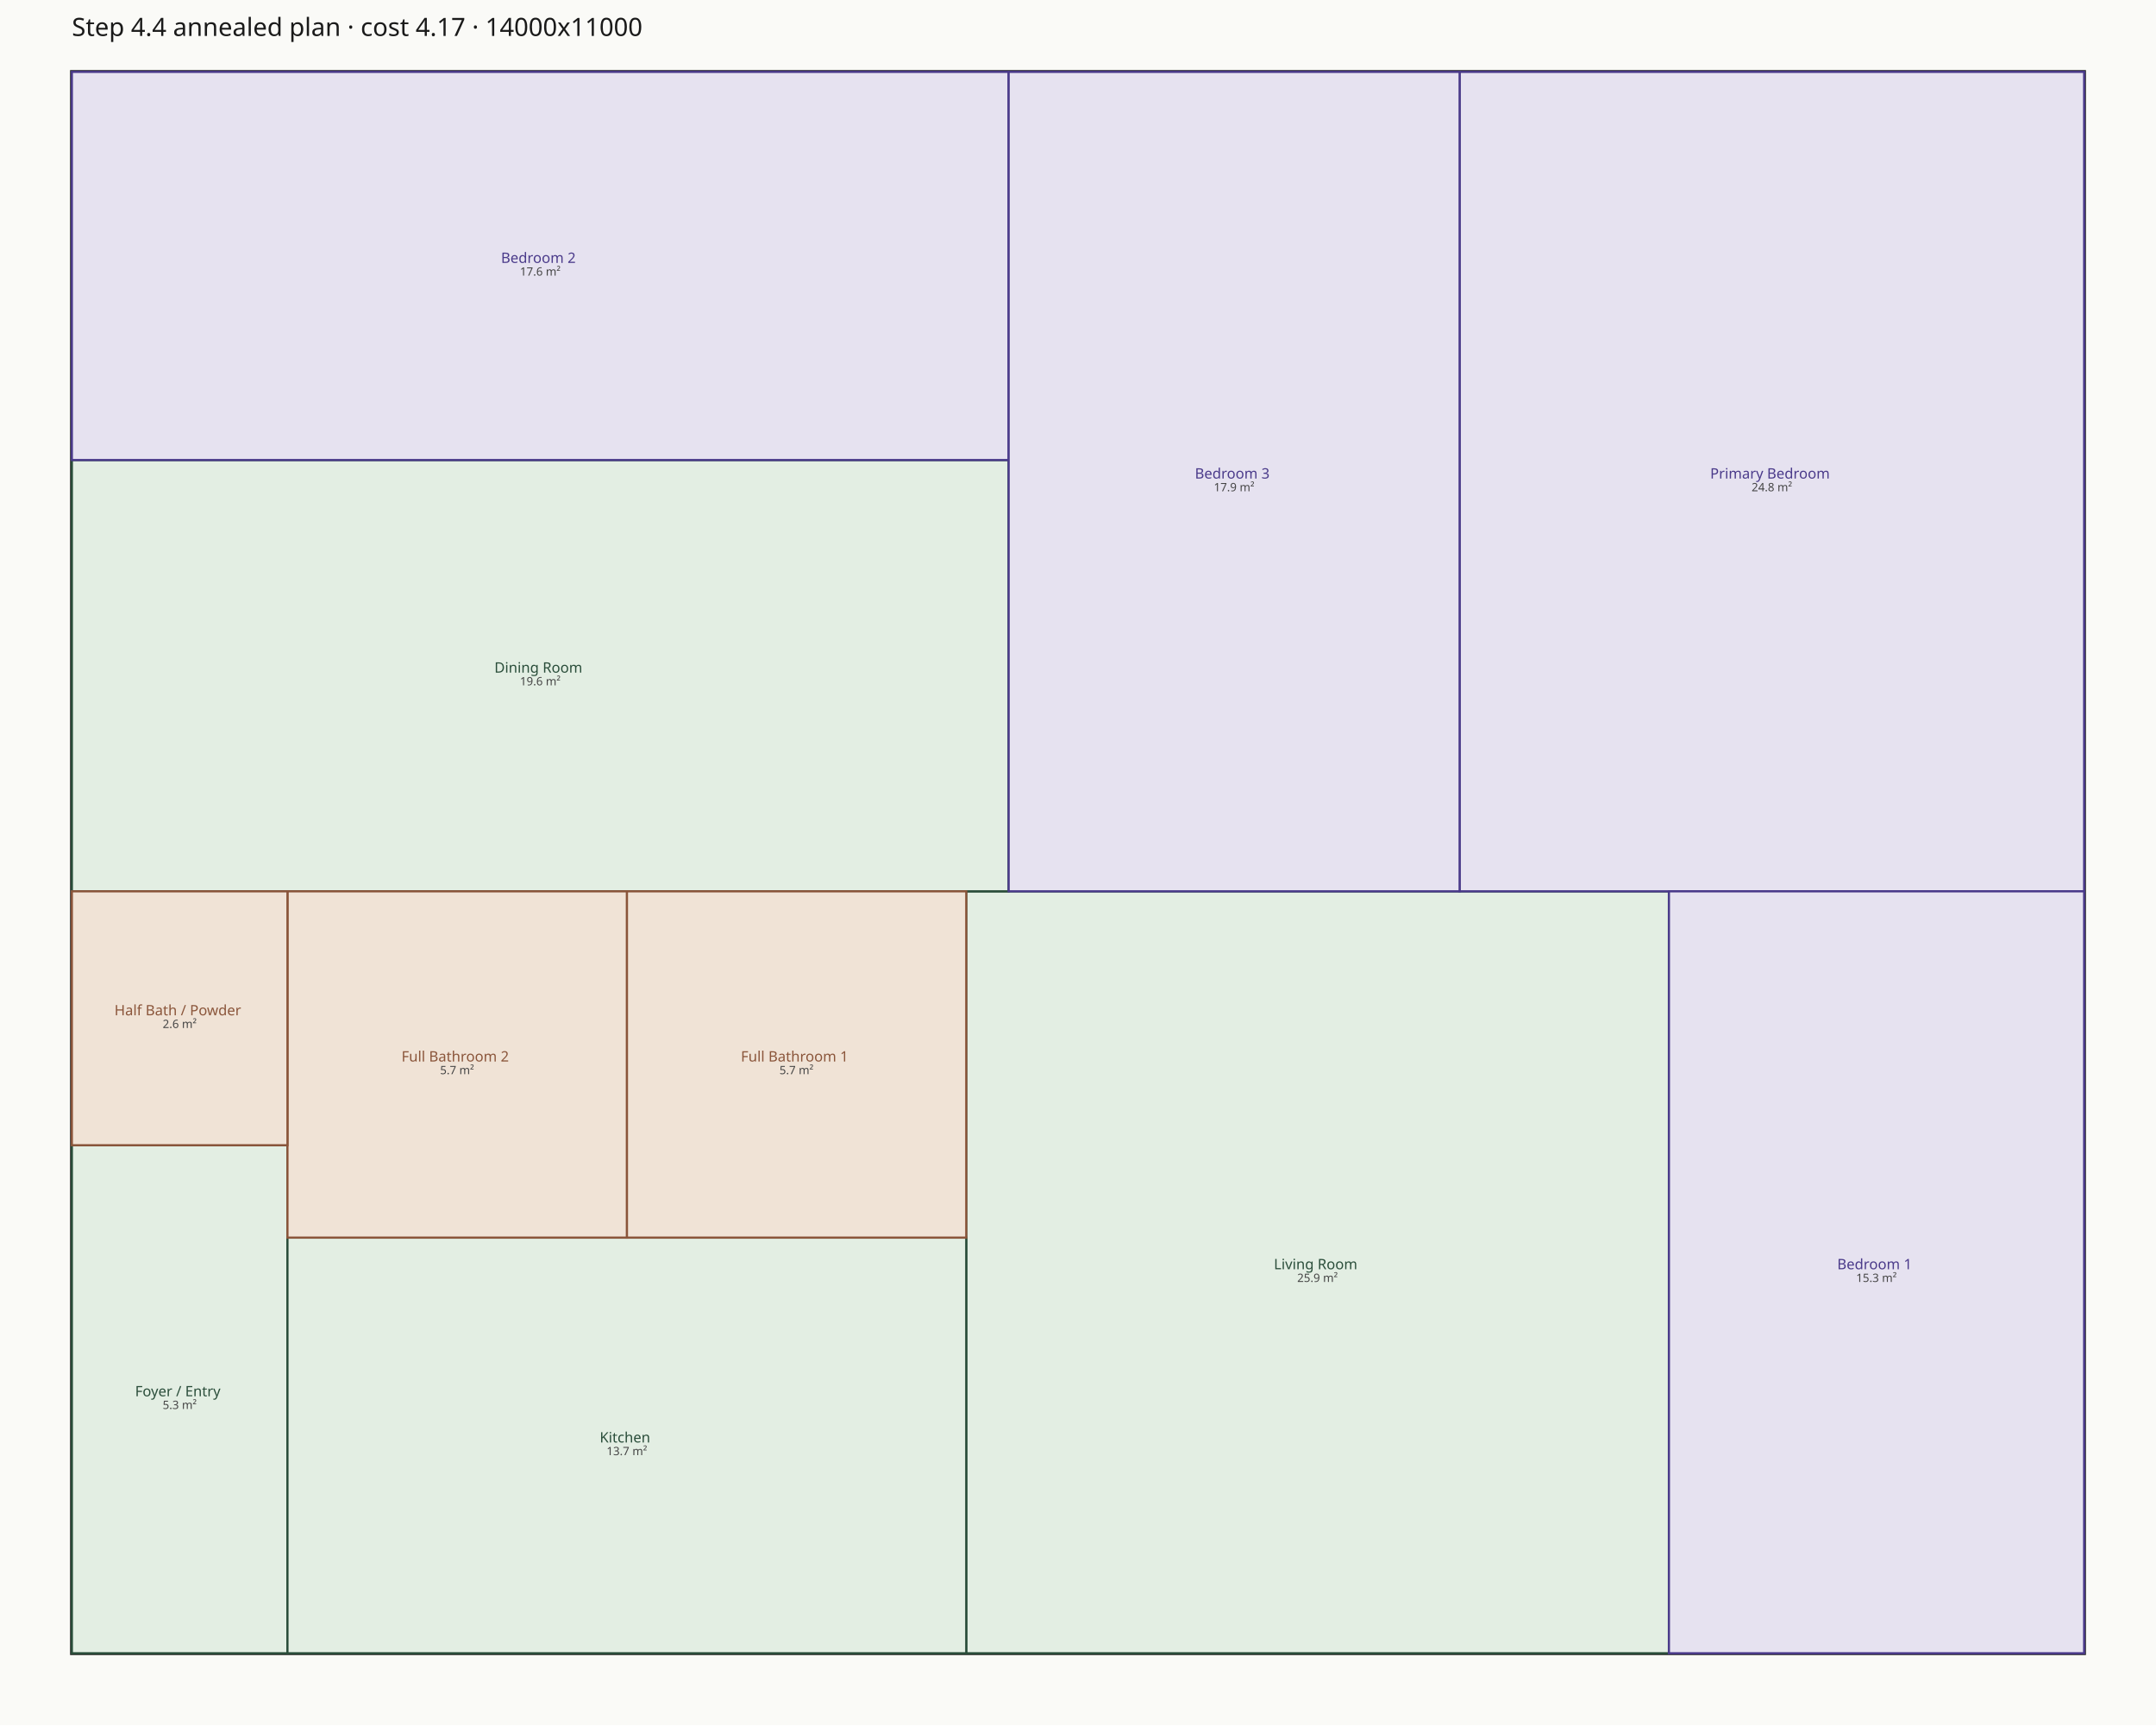
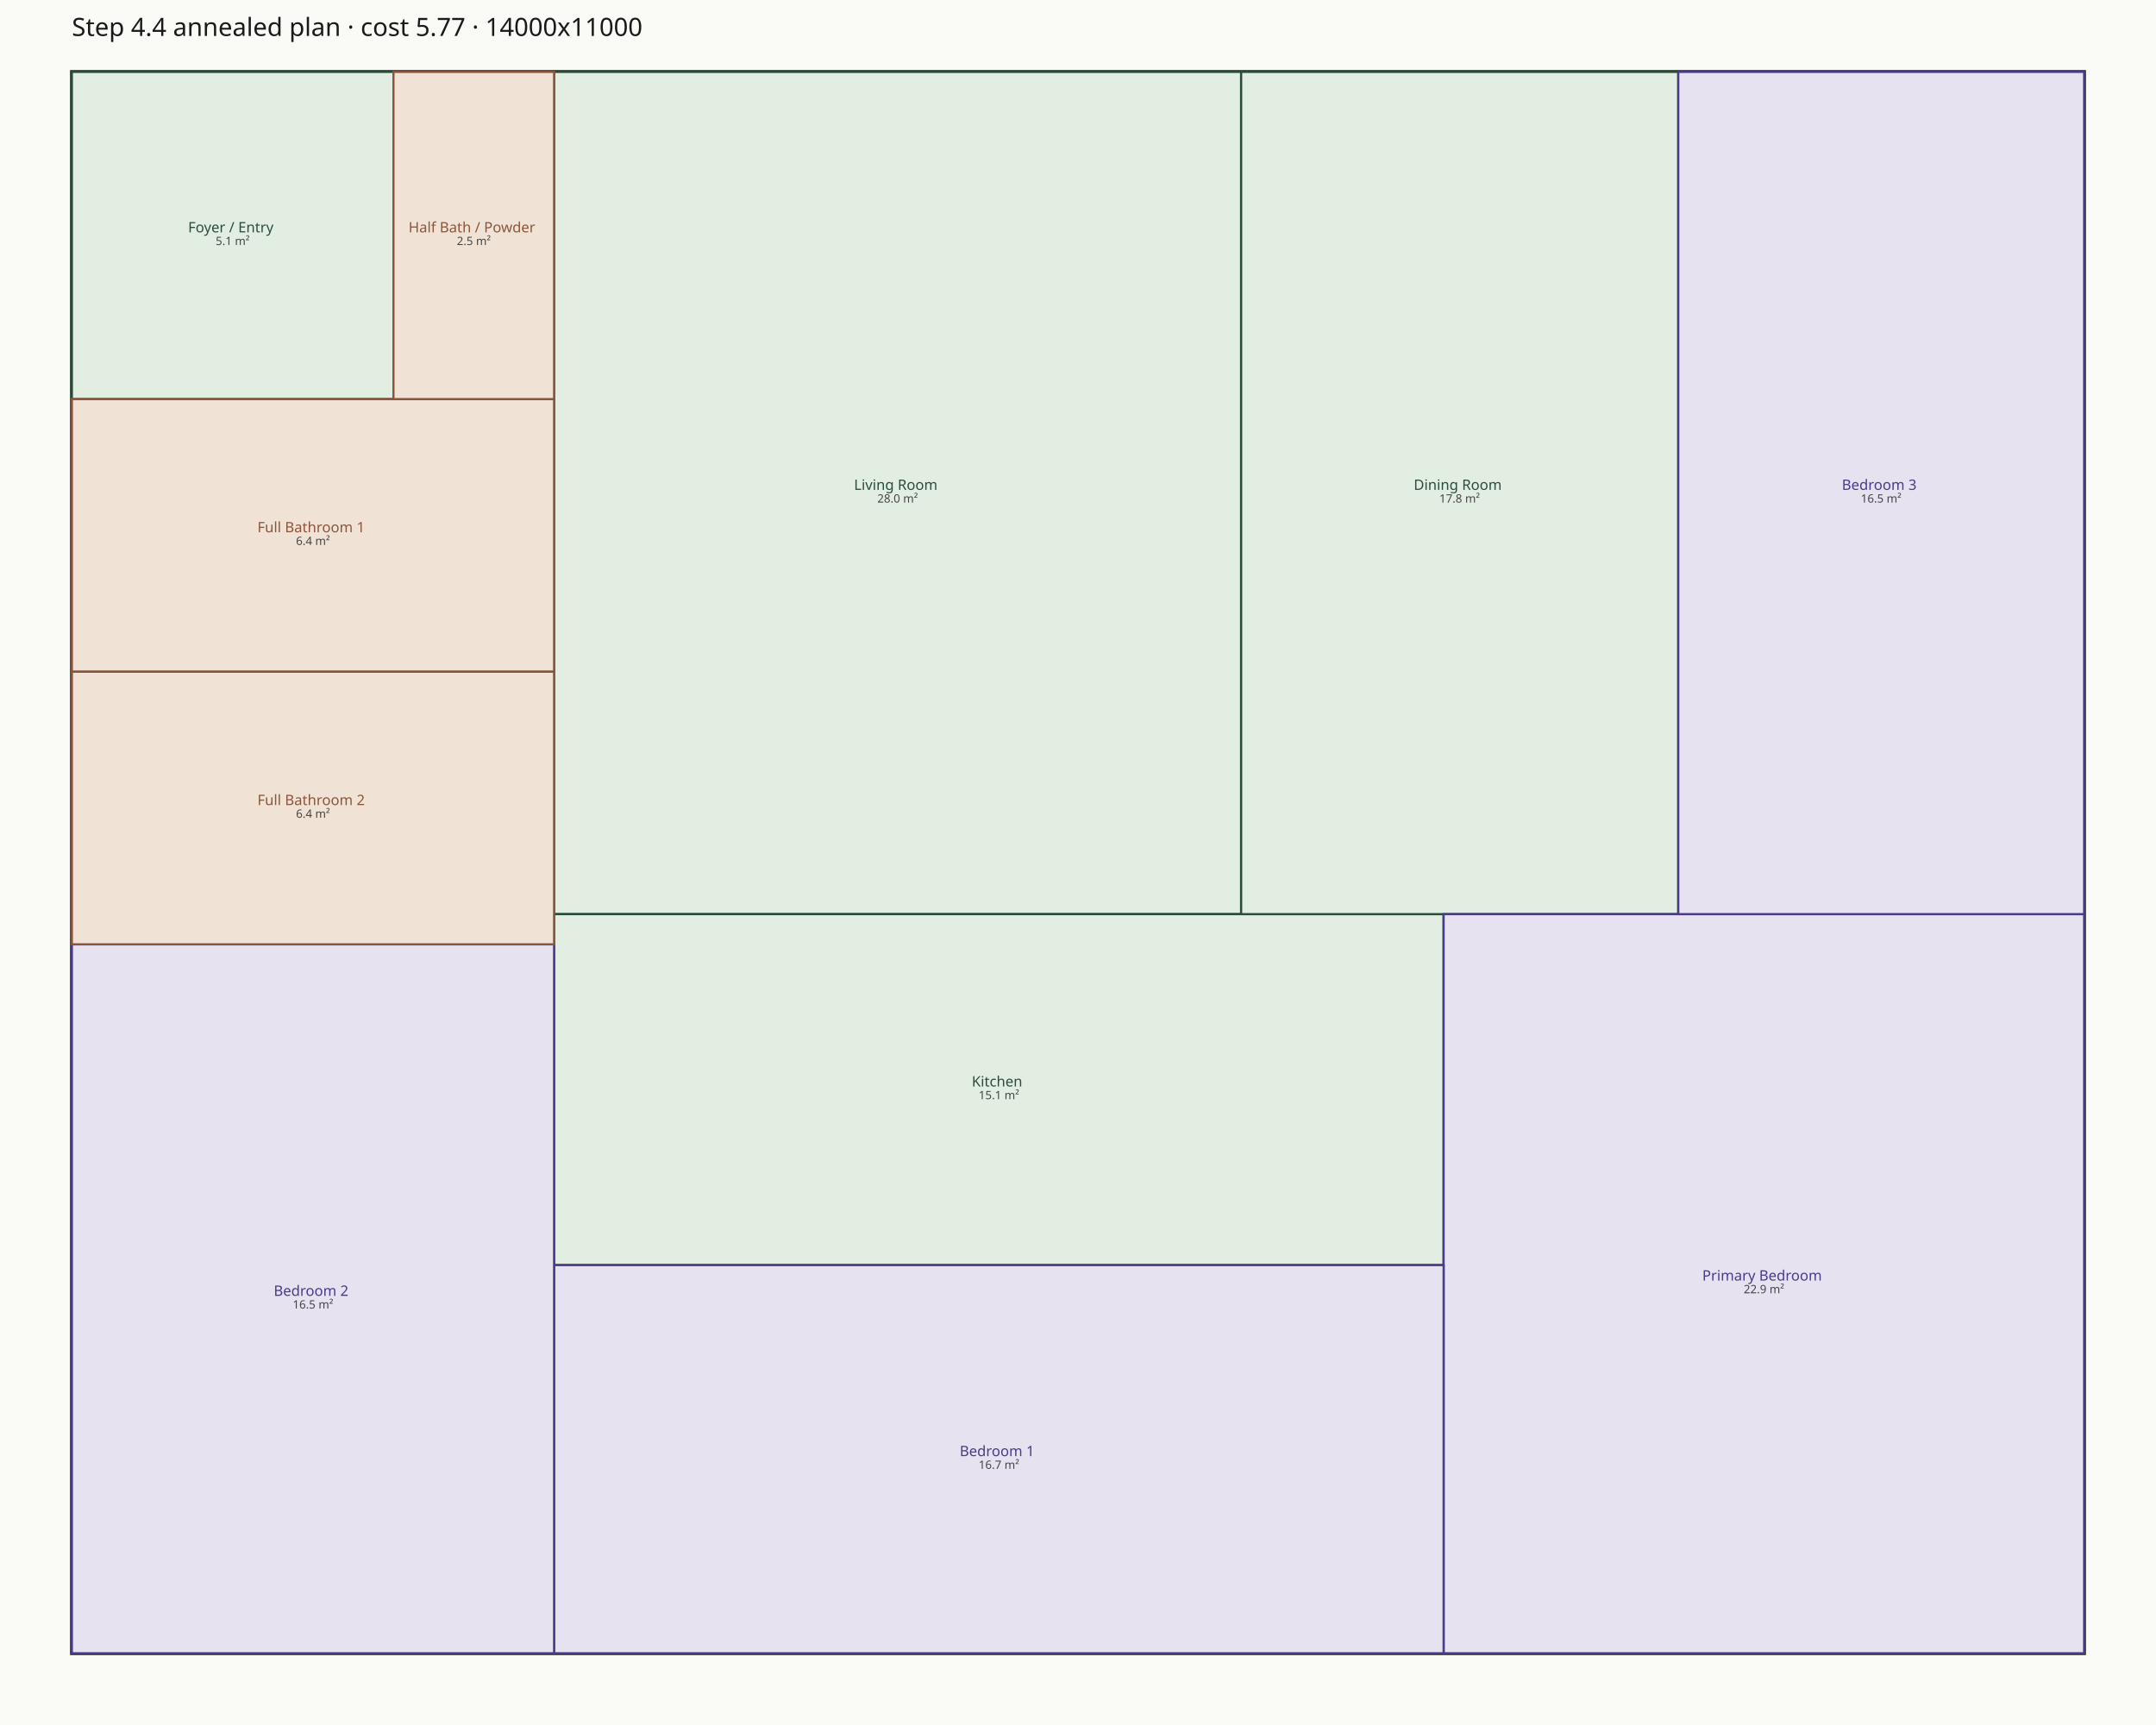
<svg xmlns="http://www.w3.org/2000/svg" width="1200" height="960" viewBox="0 0 1200 960">
  <rect width="100%" height="100%" fill="#fafaf7" />
  <rect x="40.0" y="40.0" width="1120.0" height="880.0" fill="none" stroke="#1a1a1a" stroke-width="2" />
-   <polygon points="40.0,637.3 160.0,637.3 160.0,920.0 40.0,920.0" fill="#e3eee3" stroke="#2a4d3a" stroke-width="1.2" />
-   <g transform="translate(100.0,778.7)">
+   <polygon points="40.0,40.0 219.0,40.0 219.0,222.1 40.0,222.1" fill="#e3eee3" stroke="#2a4d3a" stroke-width="1.2" />
+   <g transform="translate(129.5,131.0)">
    <text text-anchor="middle" dominant-baseline="central" font-family="ui-sans-serif,system-ui" font-size="8.0" fill="#2a4d3a">
      <tspan x="0" dy="-0.6em">Foyer / Entry</tspan>
-       <tspan x="0" dy="1.2em" font-size="6.4" fill="#444">5.3 m²</tspan>
+       <tspan x="0" dy="1.2em" font-size="6.4" fill="#444">5.1 m²</tspan>
    </text>
  </g>
-   <polygon points="537.8,496.0 928.9,496.0 928.9,920.0 537.8,920.0" fill="#e3eee3" stroke="#2a4d3a" stroke-width="1.2" />
-   <g transform="translate(733.3,708.0)">
+   <polygon points="308.4,40.0 690.8,40.0 690.8,508.7 308.4,508.7" fill="#e3eee3" stroke="#2a4d3a" stroke-width="1.2" />
+   <g transform="translate(499.6,274.3)">
    <text text-anchor="middle" dominant-baseline="central" font-family="ui-sans-serif,system-ui" font-size="8.0" fill="#2a4d3a">
      <tspan x="0" dy="-0.6em">Living Room</tspan>
-       <tspan x="0" dy="1.2em" font-size="6.4" fill="#444">25.9 m²</tspan>
+       <tspan x="0" dy="1.2em" font-size="6.4" fill="#444">28.0 m²</tspan>
    </text>
  </g>
-   <polygon points="160.0,688.7 537.8,688.7 537.8,920.0 160.0,920.0" fill="#e3eee3" stroke="#2a4d3a" stroke-width="1.2" />
-   <g transform="translate(348.9,804.4)">
+   <polygon points="308.4,508.7 803.5,508.7 803.5,704.0 308.4,704.0" fill="#e3eee3" stroke="#2a4d3a" stroke-width="1.2" />
+   <g transform="translate(556.0,606.3)">
    <text text-anchor="middle" dominant-baseline="central" font-family="ui-sans-serif,system-ui" font-size="8.0" fill="#2a4d3a">
      <tspan x="0" dy="-0.6em">Kitchen</tspan>
-       <tspan x="0" dy="1.2em" font-size="6.4" fill="#444">13.7 m²</tspan>
+       <tspan x="0" dy="1.2em" font-size="6.4" fill="#444">15.1 m²</tspan>
    </text>
  </g>
-   <polygon points="40.0,256.0 561.4,256.0 561.4,496.0 40.0,496.0" fill="#e3eee3" stroke="#2a4d3a" stroke-width="1.2" />
-   <g transform="translate(300.7,376.0)">
+   <polygon points="690.8,40.0 934.1,40.0 934.1,508.7 690.8,508.7" fill="#e3eee3" stroke="#2a4d3a" stroke-width="1.2" />
+   <g transform="translate(812.4,274.3)">
    <text text-anchor="middle" dominant-baseline="central" font-family="ui-sans-serif,system-ui" font-size="8.0" fill="#2a4d3a">
      <tspan x="0" dy="-0.6em">Dining Room</tspan>
-       <tspan x="0" dy="1.2em" font-size="6.4" fill="#444">19.6 m²</tspan>
+       <tspan x="0" dy="1.2em" font-size="6.4" fill="#444">17.8 m²</tspan>
    </text>
  </g>
-   <polygon points="812.4,40.0 1160.0,40.0 1160.0,496.0 812.4,496.0" fill="#e6e2f0" stroke="#4a3a8a" stroke-width="1.2" />
-   <g transform="translate(986.2,268.0)">
+   <polygon points="803.5,508.7 1160.0,508.7 1160.0,920.0 803.5,920.0" fill="#e6e2f0" stroke="#4a3a8a" stroke-width="1.2" />
+   <g transform="translate(981.8,714.3)">
    <text text-anchor="middle" dominant-baseline="central" font-family="ui-sans-serif,system-ui" font-size="8.0" fill="#4a3a8a">
      <tspan x="0" dy="-0.6em">Primary Bedroom</tspan>
-       <tspan x="0" dy="1.2em" font-size="6.4" fill="#444">24.8 m²</tspan>
+       <tspan x="0" dy="1.2em" font-size="6.4" fill="#444">22.9 m²</tspan>
    </text>
  </g>
-   <polygon points="928.9,496.0 1160.0,496.0 1160.0,920.0 928.9,920.0" fill="#e6e2f0" stroke="#4a3a8a" stroke-width="1.2" />
-   <g transform="translate(1044.4,708.0)">
+   <polygon points="308.4,704.0 803.5,704.0 803.5,920.0 308.4,920.0" fill="#e6e2f0" stroke="#4a3a8a" stroke-width="1.2" />
+   <g transform="translate(556.0,812.0)">
    <text text-anchor="middle" dominant-baseline="central" font-family="ui-sans-serif,system-ui" font-size="8.0" fill="#4a3a8a">
      <tspan x="0" dy="-0.6em">Bedroom 1</tspan>
-       <tspan x="0" dy="1.2em" font-size="6.4" fill="#444">15.3 m²</tspan>
+       <tspan x="0" dy="1.2em" font-size="6.4" fill="#444">16.7 m²</tspan>
    </text>
  </g>
-   <polygon points="40.0,40.0 561.4,40.0 561.4,256.0 40.0,256.0" fill="#e6e2f0" stroke="#4a3a8a" stroke-width="1.2" />
-   <g transform="translate(300.7,148.0)">
+   <polygon points="40.0,525.5 308.4,525.5 308.4,920.0 40.0,920.0" fill="#e6e2f0" stroke="#4a3a8a" stroke-width="1.2" />
+   <g transform="translate(174.2,722.8)">
    <text text-anchor="middle" dominant-baseline="central" font-family="ui-sans-serif,system-ui" font-size="8.0" fill="#4a3a8a">
      <tspan x="0" dy="-0.6em">Bedroom 2</tspan>
-       <tspan x="0" dy="1.2em" font-size="6.4" fill="#444">17.6 m²</tspan>
+       <tspan x="0" dy="1.2em" font-size="6.4" fill="#444">16.5 m²</tspan>
    </text>
  </g>
-   <polygon points="561.4,40.0 812.4,40.0 812.4,496.0 561.4,496.0" fill="#e6e2f0" stroke="#4a3a8a" stroke-width="1.2" />
-   <g transform="translate(686.9,268.0)">
+   <polygon points="934.1,40.0 1160.0,40.0 1160.0,508.7 934.1,508.7" fill="#e6e2f0" stroke="#4a3a8a" stroke-width="1.2" />
+   <g transform="translate(1047.0,274.3)">
    <text text-anchor="middle" dominant-baseline="central" font-family="ui-sans-serif,system-ui" font-size="8.0" fill="#4a3a8a">
      <tspan x="0" dy="-0.6em">Bedroom 3</tspan>
-       <tspan x="0" dy="1.2em" font-size="6.4" fill="#444">17.9 m²</tspan>
+       <tspan x="0" dy="1.2em" font-size="6.4" fill="#444">16.5 m²</tspan>
    </text>
  </g>
-   <polygon points="348.9,496.0 537.8,496.0 537.8,688.7 348.9,688.7" fill="#f0e3d6" stroke="#8a553a" stroke-width="1.2" />
-   <g transform="translate(443.3,592.4)">
+   <polygon points="40.0,222.1 308.4,222.1 308.4,373.8 40.0,373.8" fill="#f0e3d6" stroke="#8a553a" stroke-width="1.2" />
+   <g transform="translate(174.2,297.9)">
    <text text-anchor="middle" dominant-baseline="central" font-family="ui-sans-serif,system-ui" font-size="8.0" fill="#8a553a">
      <tspan x="0" dy="-0.6em">Full Bathroom 1</tspan>
-       <tspan x="0" dy="1.2em" font-size="6.4" fill="#444">5.7 m²</tspan>
+       <tspan x="0" dy="1.2em" font-size="6.4" fill="#444">6.4 m²</tspan>
    </text>
  </g>
-   <polygon points="160.0,496.0 348.9,496.0 348.9,688.7 160.0,688.7" fill="#f0e3d6" stroke="#8a553a" stroke-width="1.2" />
-   <g transform="translate(254.4,592.4)">
+   <polygon points="40.0,373.8 308.4,373.8 308.4,525.5 40.0,525.5" fill="#f0e3d6" stroke="#8a553a" stroke-width="1.2" />
+   <g transform="translate(174.2,449.7)">
    <text text-anchor="middle" dominant-baseline="central" font-family="ui-sans-serif,system-ui" font-size="8.0" fill="#8a553a">
      <tspan x="0" dy="-0.6em">Full Bathroom 2</tspan>
-       <tspan x="0" dy="1.2em" font-size="6.4" fill="#444">5.7 m²</tspan>
+       <tspan x="0" dy="1.2em" font-size="6.4" fill="#444">6.4 m²</tspan>
    </text>
  </g>
-   <polygon points="40.0,496.0 160.0,496.0 160.0,637.3 40.0,637.3" fill="#f0e3d6" stroke="#8a553a" stroke-width="1.2" />
-   <g transform="translate(100.0,566.7)">
+   <polygon points="219.0,40.0 308.4,40.0 308.4,222.1 219.0,222.1" fill="#f0e3d6" stroke="#8a553a" stroke-width="1.2" />
+   <g transform="translate(263.7,131.0)">
    <text text-anchor="middle" dominant-baseline="central" font-family="ui-sans-serif,system-ui" font-size="8.0" fill="#8a553a">
      <tspan x="0" dy="-0.6em">Half Bath / Powder</tspan>
-       <tspan x="0" dy="1.2em" font-size="6.4" fill="#444">2.6 m²</tspan>
+       <tspan x="0" dy="1.2em" font-size="6.4" fill="#444">2.5 m²</tspan>
    </text>
  </g>
-   <text x="40.0" y="20.0" font-family="ui-sans-serif,system-ui" font-size="14" fill="#1a1a1a">Step 4.4 annealed plan · cost 4.17 · 14000x11000</text>
+   <text x="40.0" y="20.0" font-family="ui-sans-serif,system-ui" font-size="14" fill="#1a1a1a">Step 4.4 annealed plan · cost 5.77 · 14000x11000</text>
</svg>
